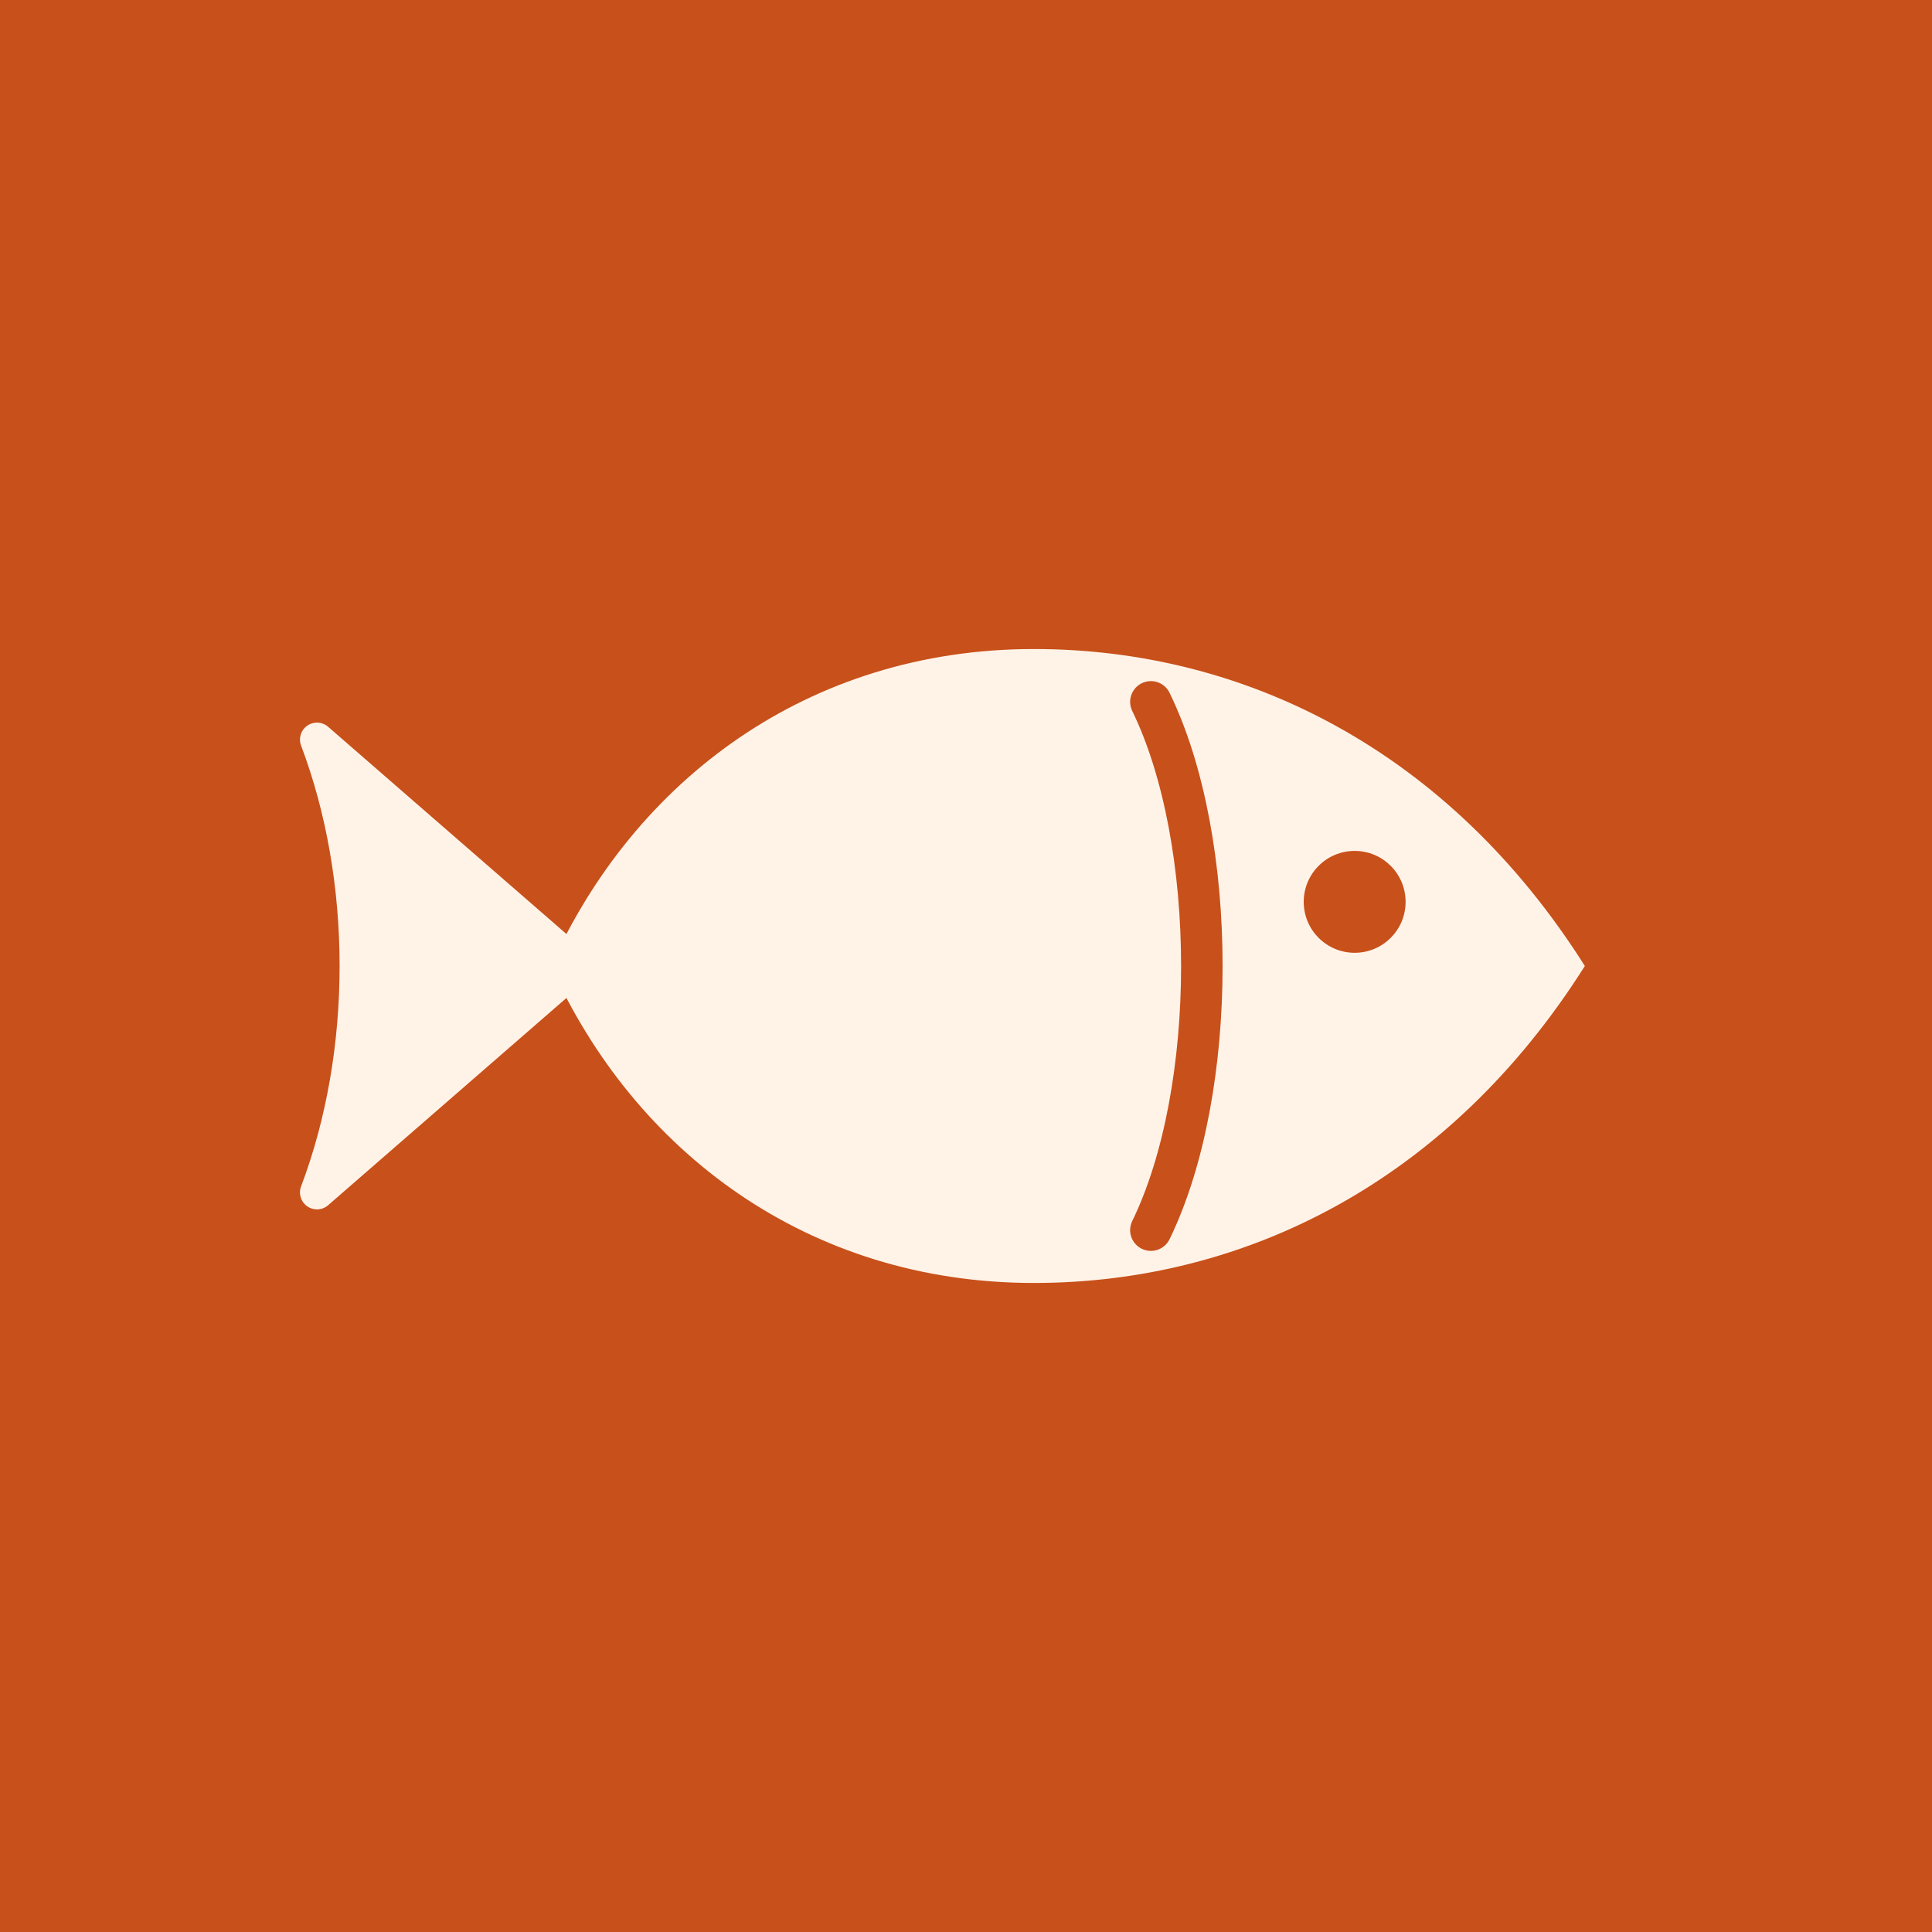
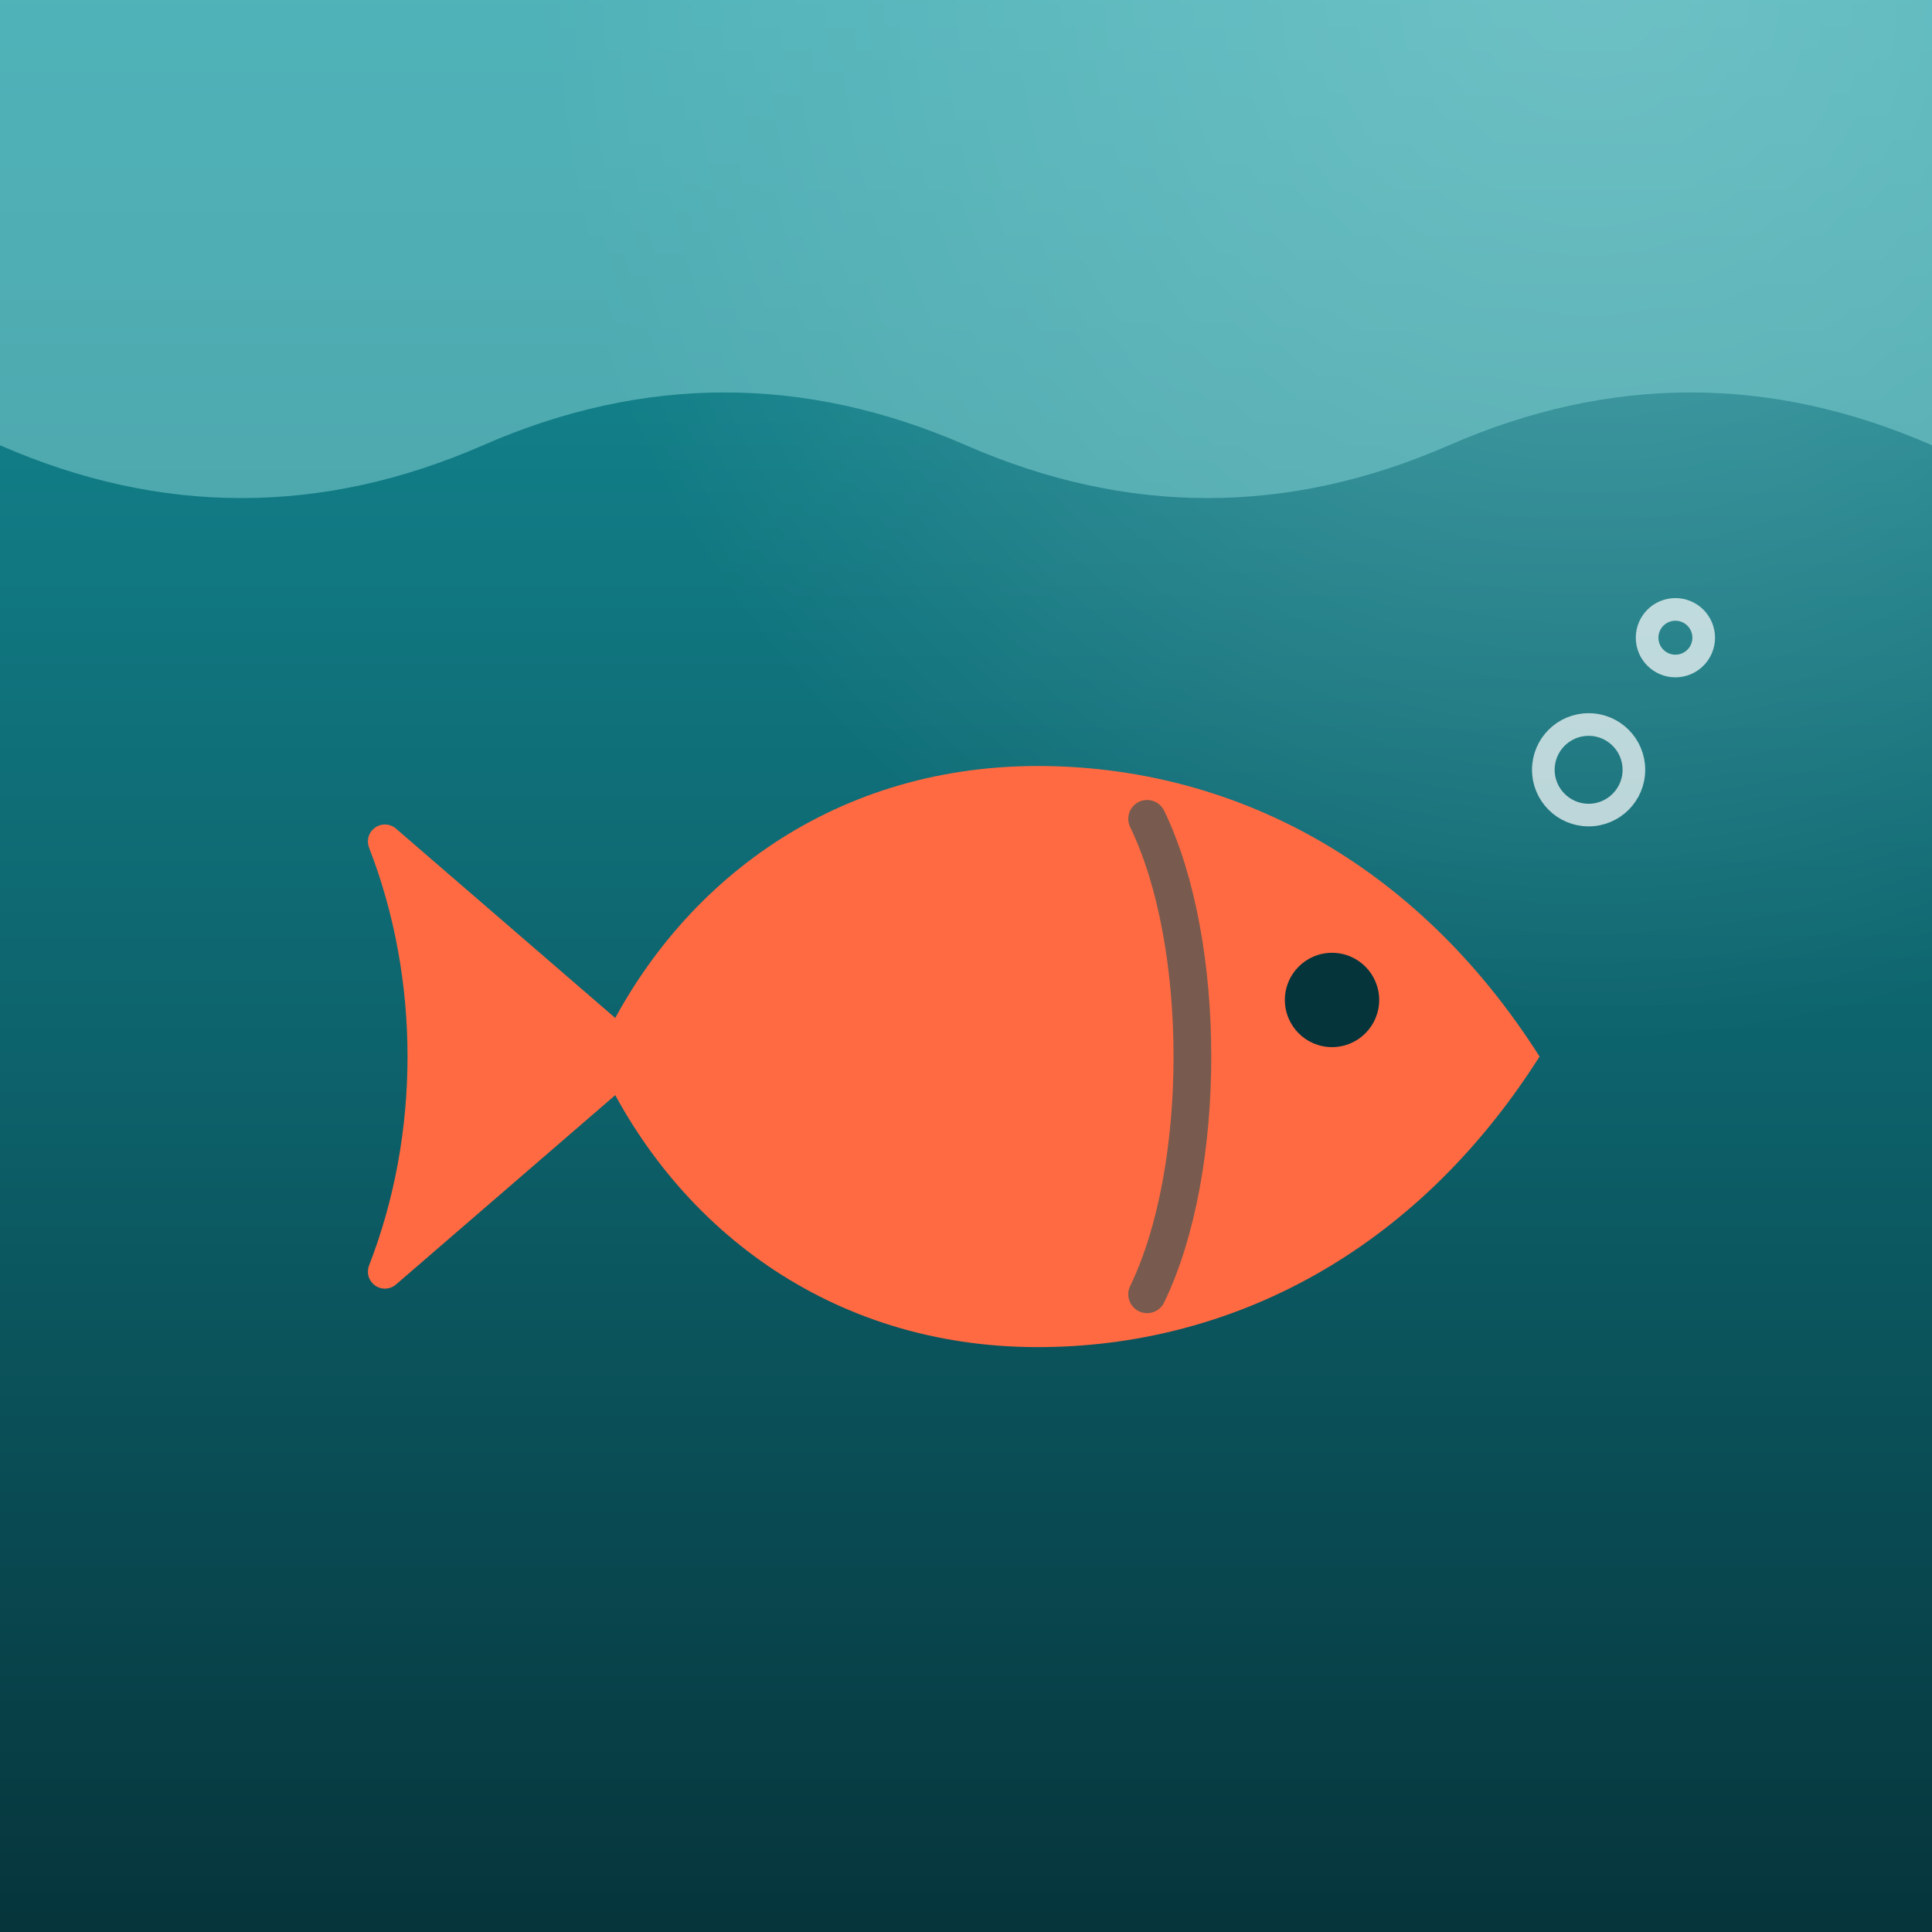
<svg xmlns="http://www.w3.org/2000/svg" viewBox="0 0 1024 1024" width="1024" height="1024">
-   <rect width="1024" height="1024" fill="#C8501A" />
-   <g transform="translate(512 512) scale(1) translate(-512 -512)">
-     <path d="M840 512C768 398 660 344 548 344 428 344 336 414 292 512 336 610 428 680 548 680 660 680 768 626 840 512Z" fill="#FFF3E8" />
-     <path d="M306 512 168 392C196 466 196 558 168 632Z" fill="#FFF3E8" stroke="#FFF3E8" stroke-width="18" stroke-linejoin="round" />
-     <path d="M610 372C646 446 646 578 610 652" fill="none" stroke="#C8501A" stroke-width="22" stroke-linecap="round" />
-     <circle cx="718" cy="478" r="27" fill="#C8501A" />
+   <defs>
+     <linearGradient id="w" x1="0" y1="0" x2="0" y2="1">
+       <stop offset="0" stop-color="#15909a" />
+       <stop offset=".55" stop-color="#0d626b" />
+       <stop offset="1" stop-color="#06343b" />
+     </linearGradient>
+     <radialGradient id="l" cx=".82" cy="0" r=".9">
+       <stop offset="0" stop-color="#fff" stop-opacity=".28" />
+       <stop offset=".6" stop-color="#fff" stop-opacity="0" />
+     </radialGradient>
+   </defs>
+   <rect width="1024" height="1024" fill="url(#w)" />
+   <rect width="1024" height="1024" fill="url(#l)" />
+   <path d="M0 0H1024V236Q896 180 768 236T512 236T256 236T0 236Z" fill="#7fd0d1" opacity=".55" />
+   <g fill="#ff6a42">
+     <path d="M816 560C750 456 652 406 550 406 440 406 356 470 316 560 356 650 440 714 550 714 652 714 750 664 816 560Z" />
+     <path d="M336 560 204 446C232 518 232 602 204 674Z" stroke="#ff6a42" stroke-width="18" stroke-linejoin="round" />
+   </g>
+   <path d="M608 434C640 500 640 620 608 686" fill="none" stroke="#0a4f58" stroke-width="20" stroke-linecap="round" opacity=".55" />
+   <circle cx="706" cy="530" r="25" fill="#06343b" />
+   <g fill="none" stroke="#fff" stroke-width="12" opacity=".7">
+     <circle cx="842" cy="408" r="24" />
+     <circle cx="888" cy="338" r="15" />
  </g>
</svg>
